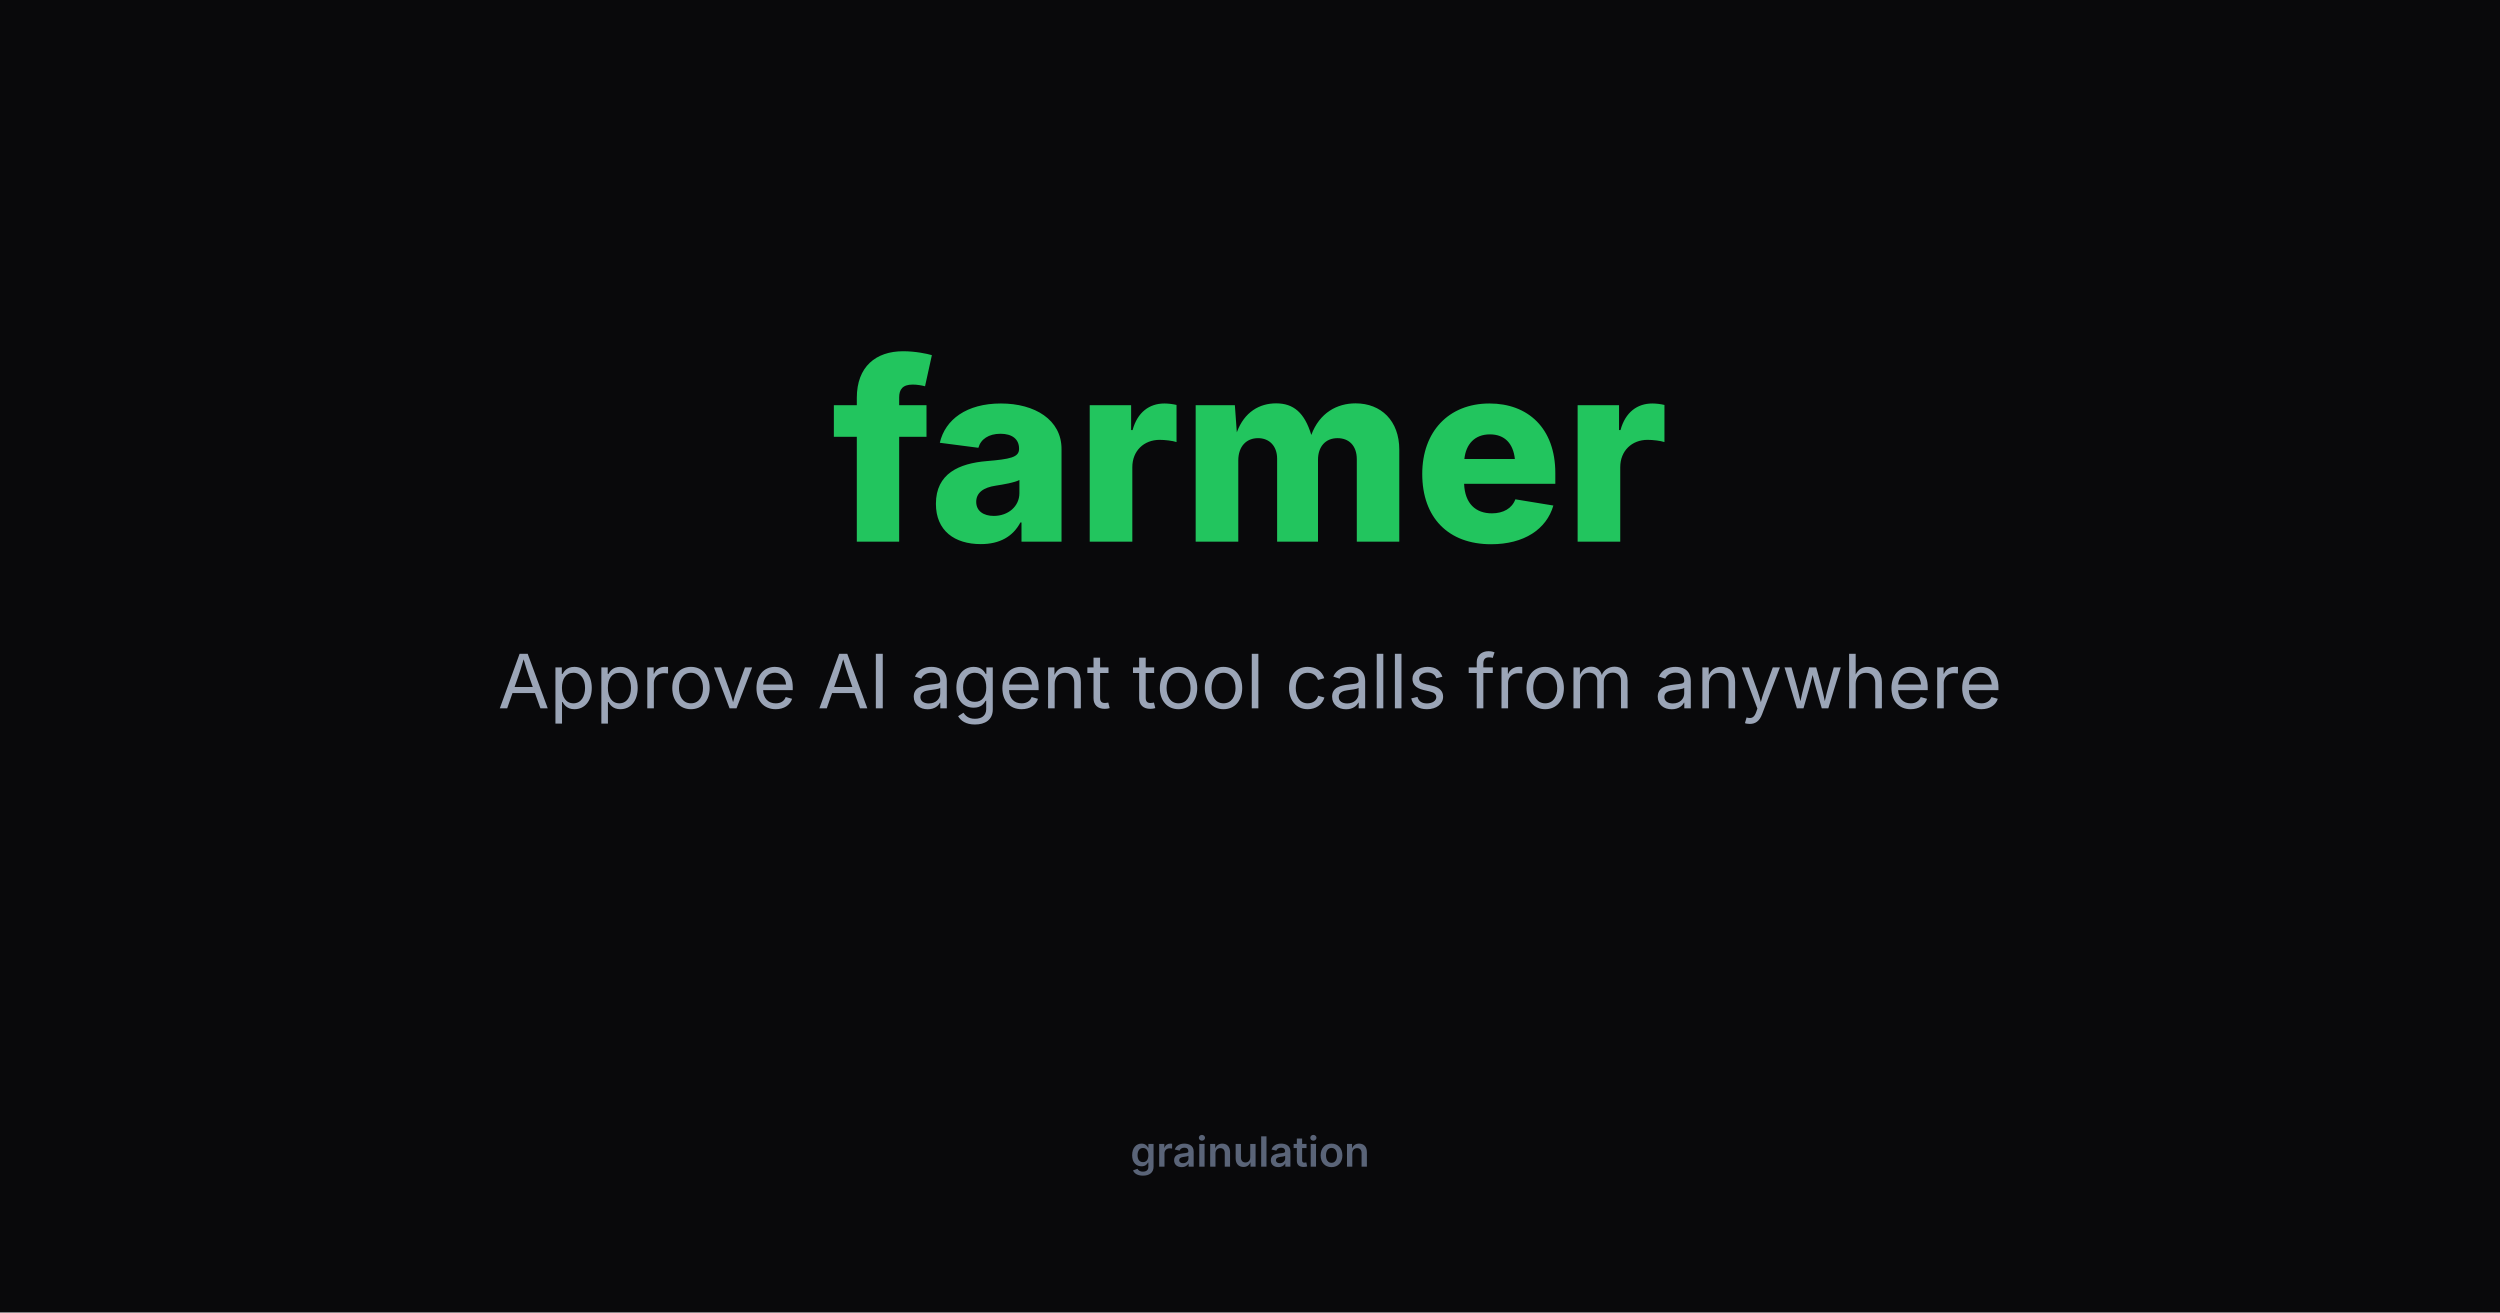
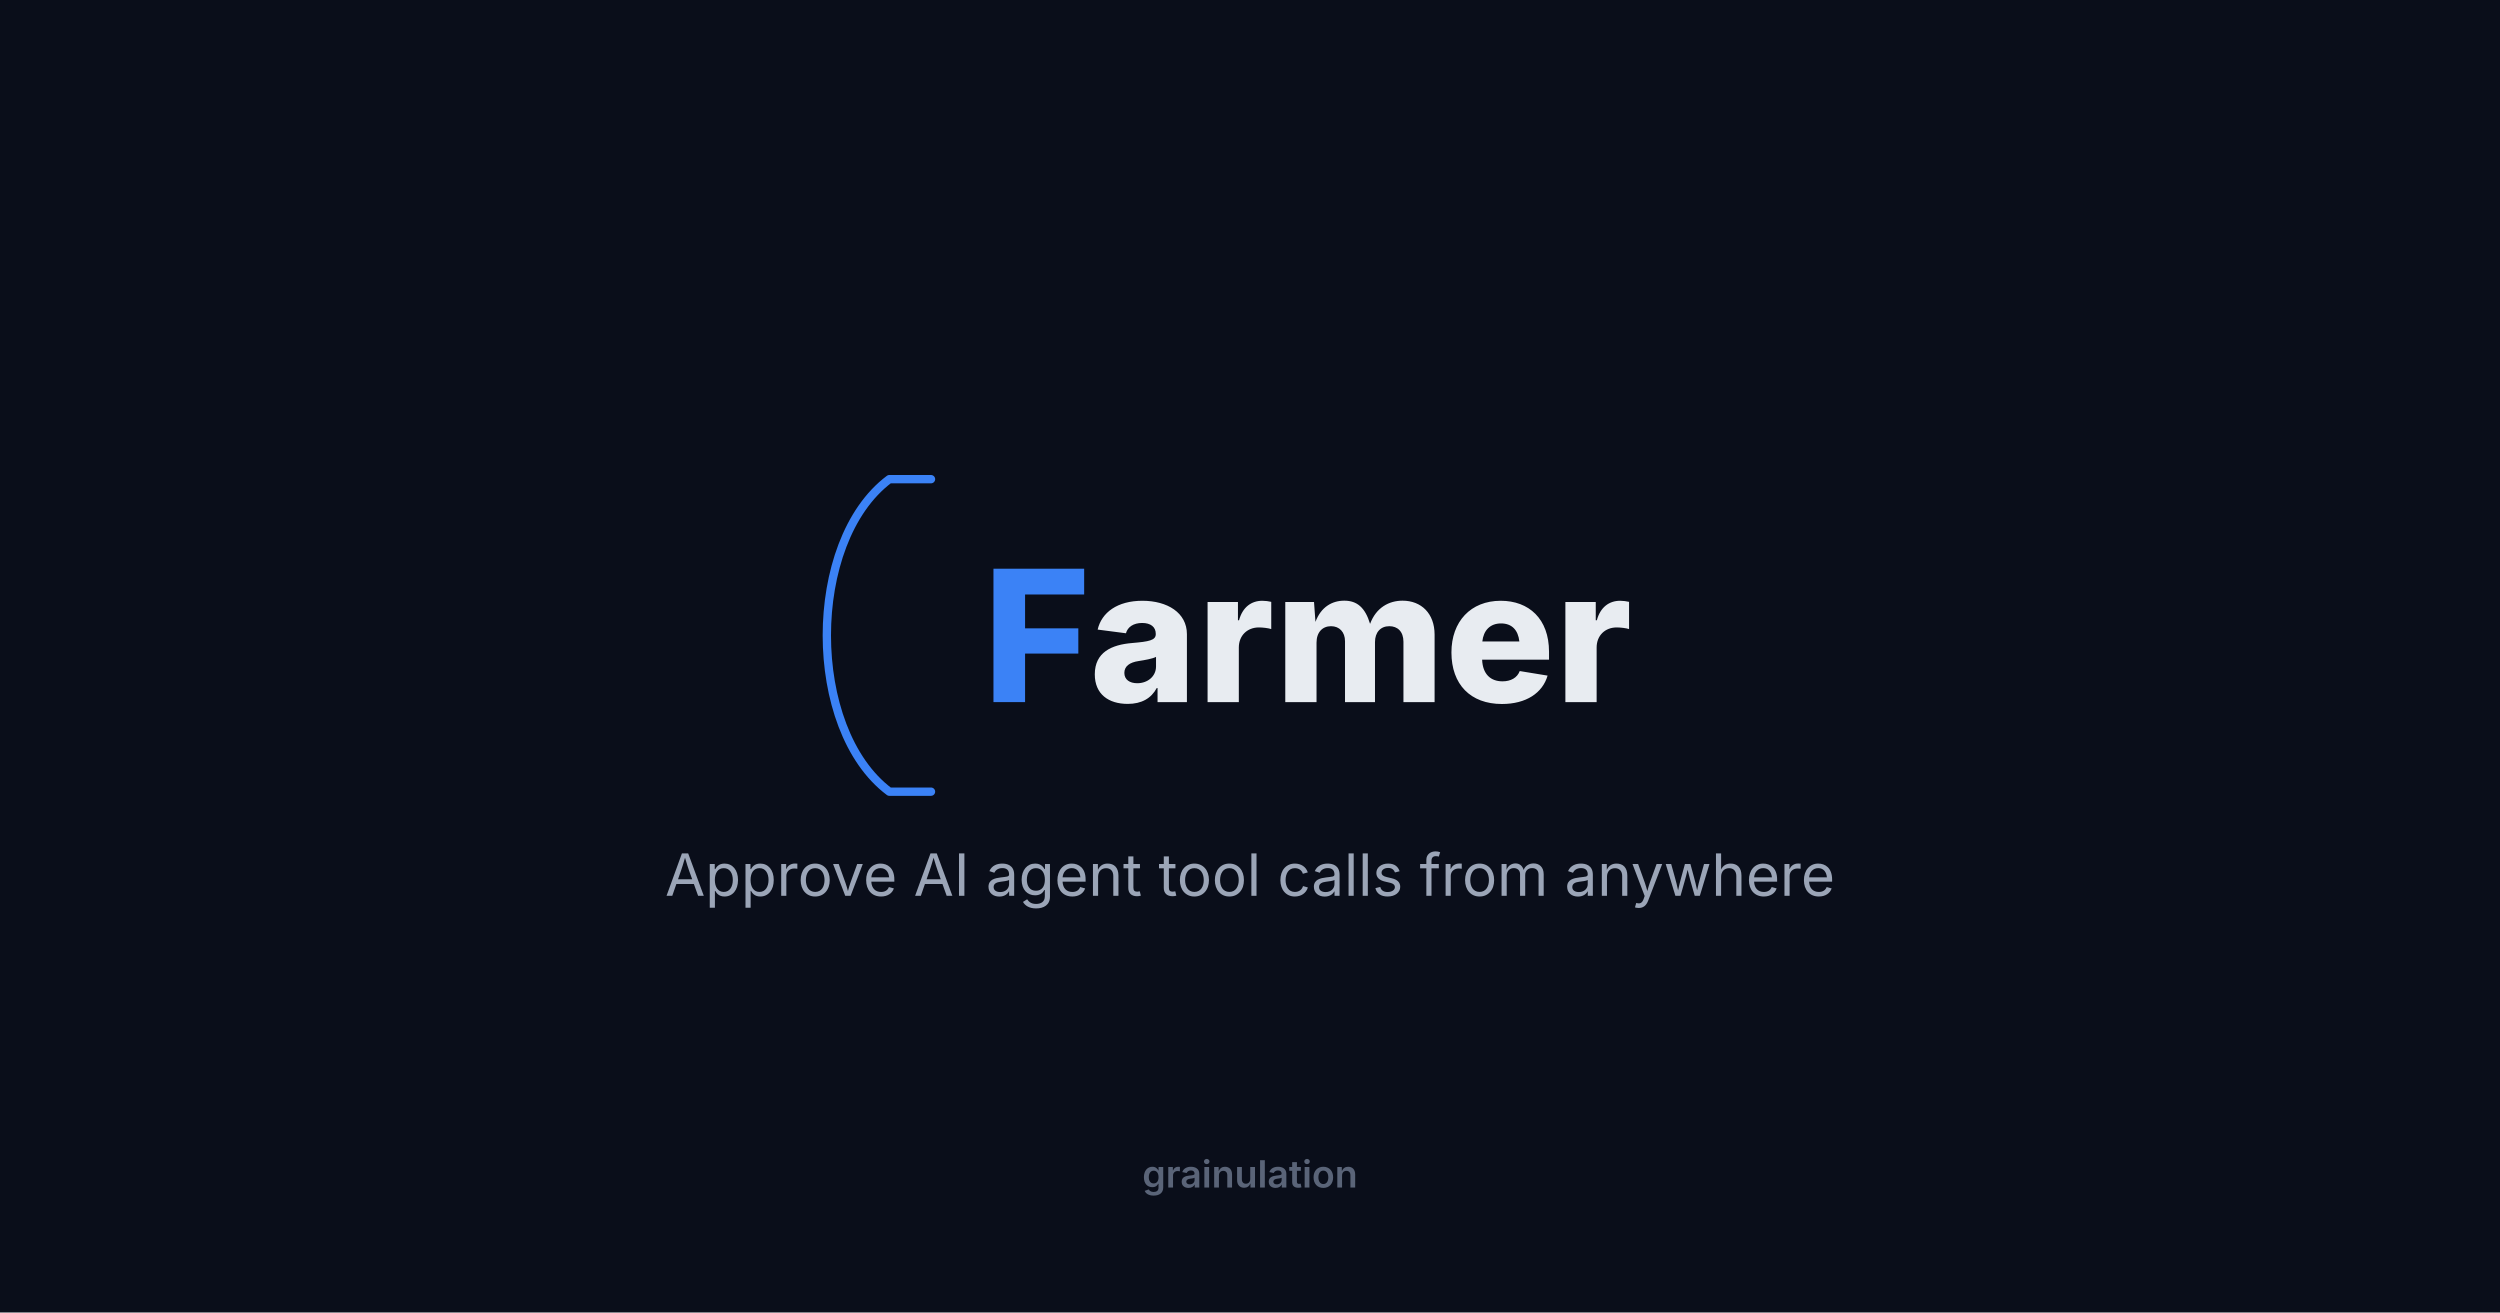
<svg xmlns="http://www.w3.org/2000/svg" width="1200" height="630">
-   <rect width="1200" height="630" fill="#09090b" />
-   <text x="600" y="260" text-anchor="middle" font-family="-apple-system,BlinkMacSystemFont,'Segoe UI',system-ui,sans-serif" font-weight="800" font-size="120" fill="#22c55e">farmer</text>
-   <text x="600" y="340" text-anchor="middle" font-family="-apple-system,BlinkMacSystemFont,'Segoe UI',system-ui,sans-serif" font-weight="400" font-size="36" fill="#9ba5b7">Approve AI agent tool calls from anywhere</text>
-   <text x="600" y="560" text-anchor="middle" font-family="-apple-system,BlinkMacSystemFont,'Segoe UI',system-ui,sans-serif" font-weight="600" font-size="20" fill="#5a6478">grainulation</text>
+   <rect width="1200" height="630" fill="#0a0e1a" />
+   <path d="M446.88,230 L426.88,230 C386.88,260 386.88,350 426.88,380 L446.88,380" stroke="#3b82f6" stroke-width="4" stroke-linecap="round" stroke-linejoin="round" fill="none" />
+   <text x="471.88" y="305" dominant-baseline="central" font-family="-apple-system,BlinkMacSystemFont,'Segoe UI',system-ui,sans-serif" font-weight="800" font-size="88" fill="#3b82f6">F</text>
+   <text x="522.92" y="305" dominant-baseline="central" font-family="-apple-system,BlinkMacSystemFont,'Segoe UI',system-ui,sans-serif" font-weight="800" font-size="88" fill="#e8ecf1">armer</text>
+   <text x="600" y="430" text-anchor="middle" font-family="-apple-system,BlinkMacSystemFont,'Segoe UI',system-ui,sans-serif" font-weight="400" font-size="28" fill="#9ba5b7">Approve AI agent tool calls from anywhere</text>
+   <text x="600" y="570" text-anchor="middle" font-family="-apple-system,BlinkMacSystemFont,'Segoe UI',system-ui,sans-serif" font-weight="600" font-size="18" fill="#5a6478">grainulation</text>
</svg>
